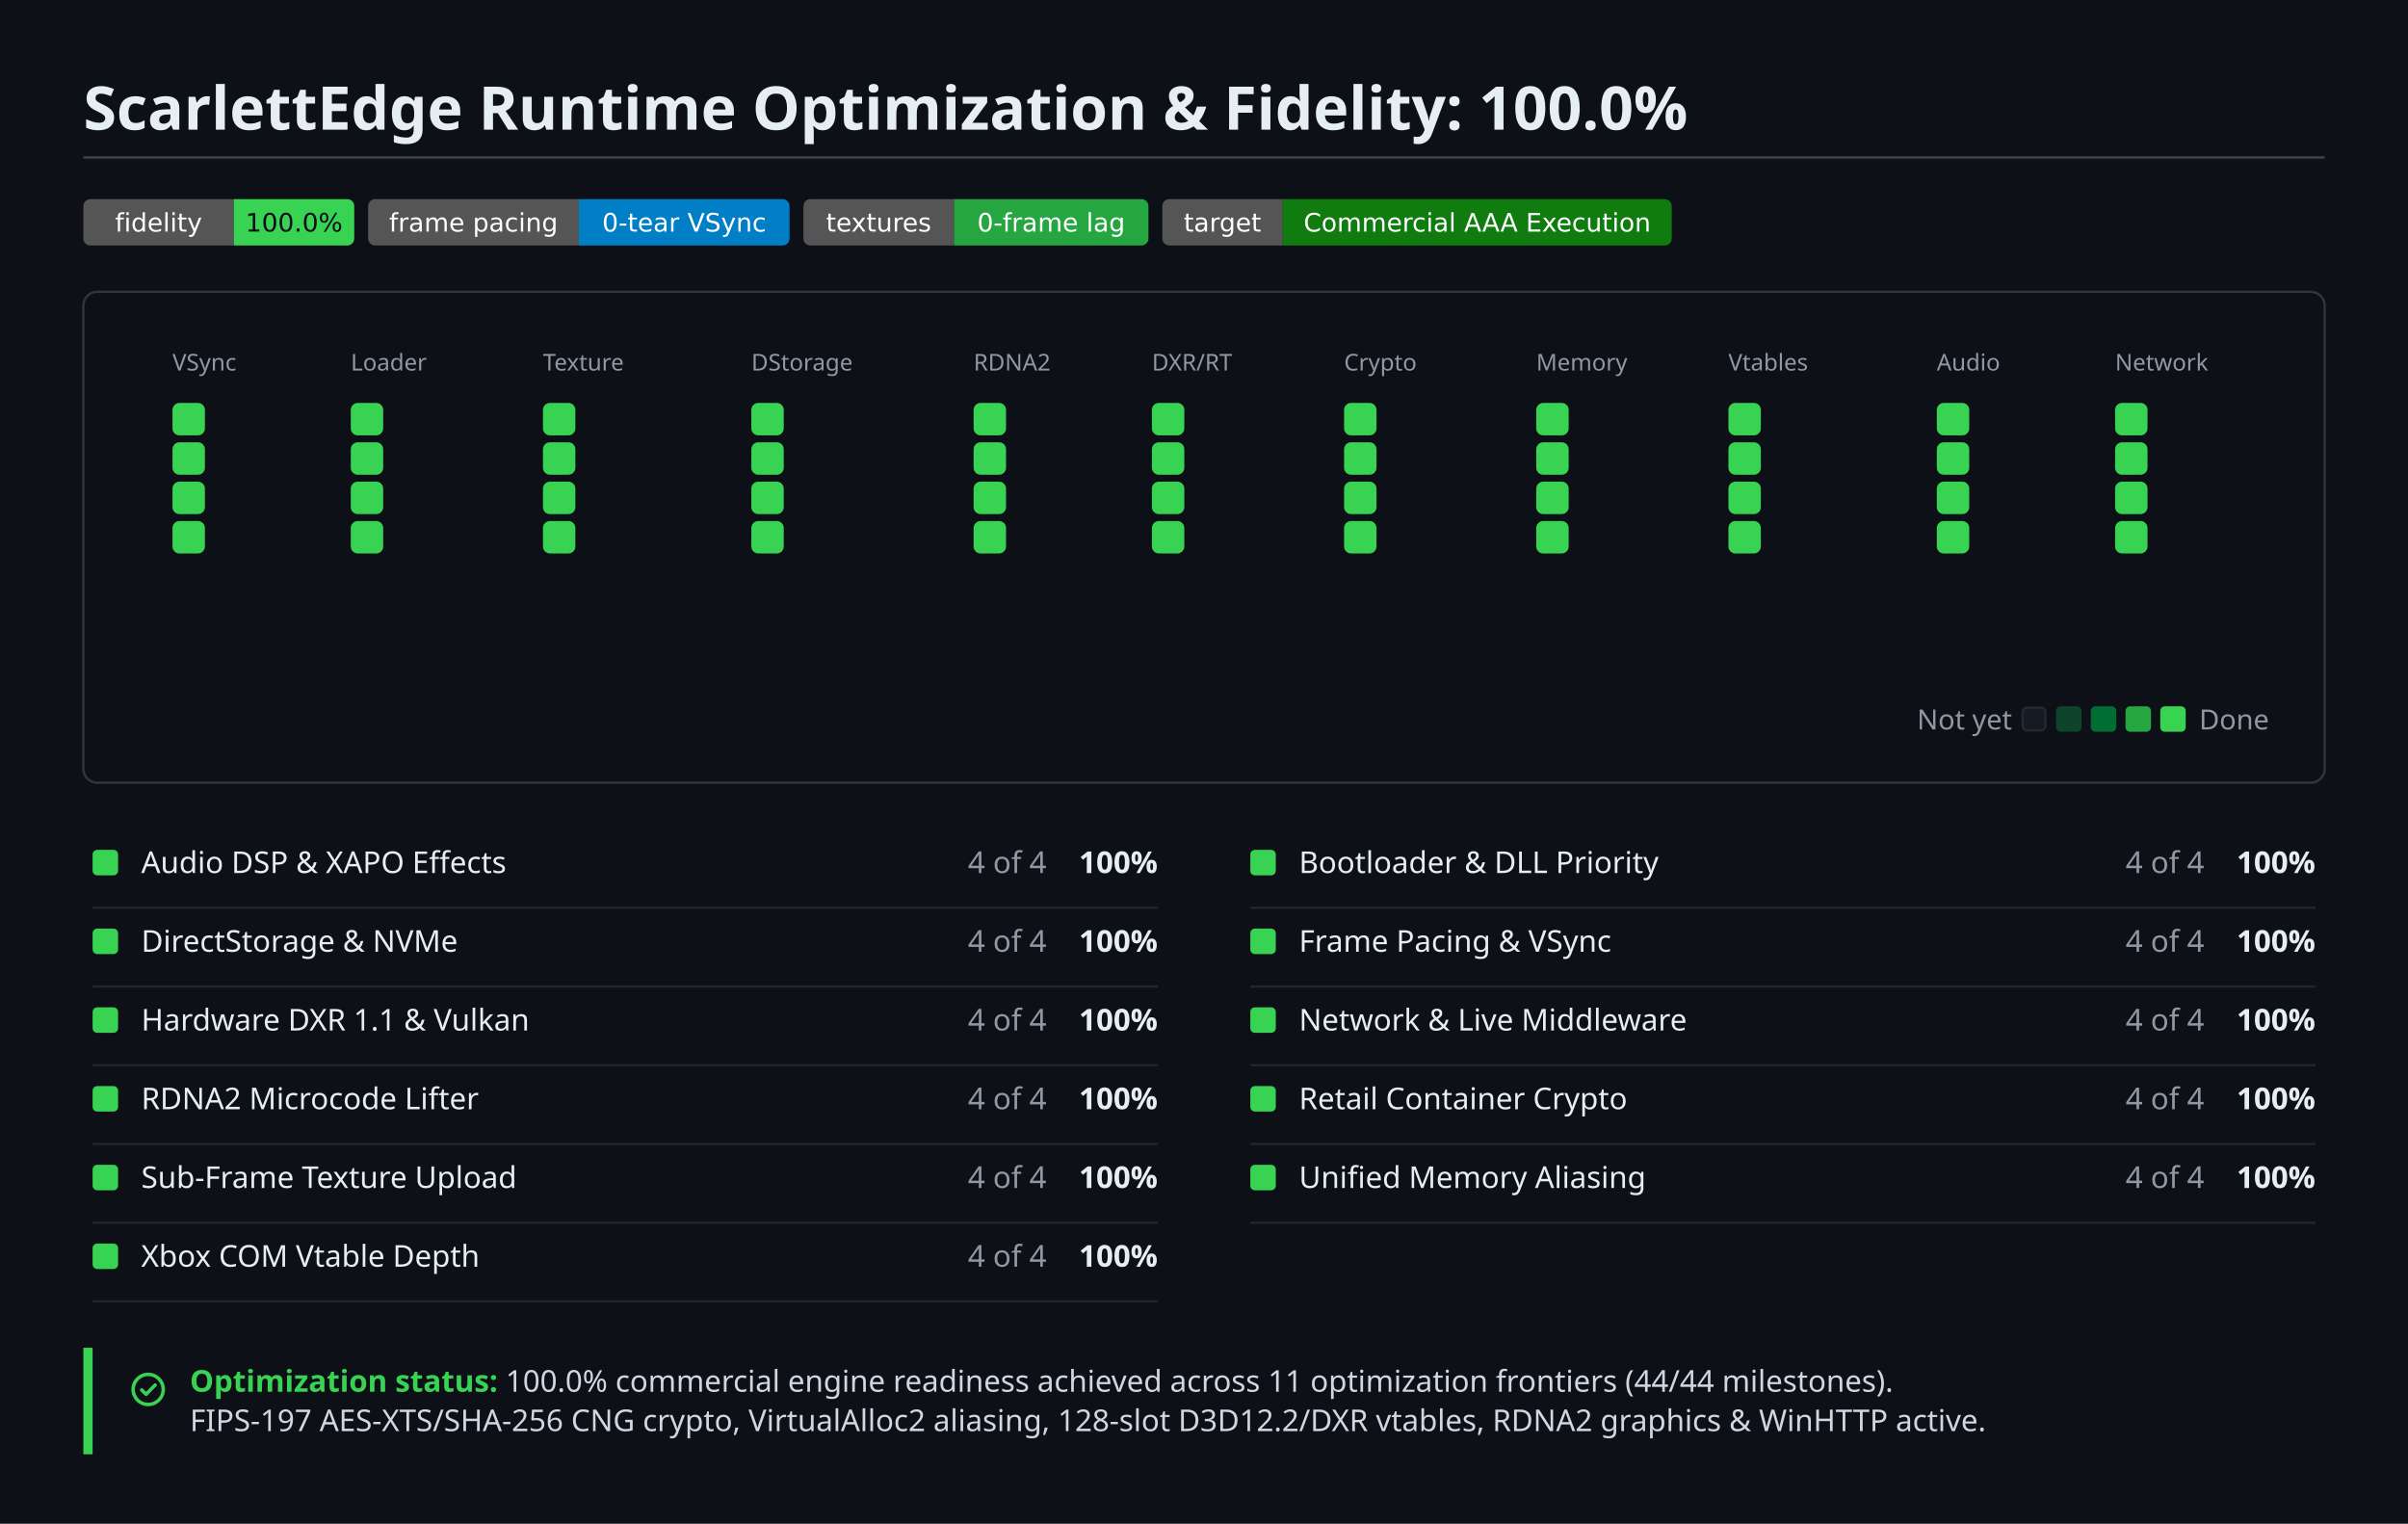
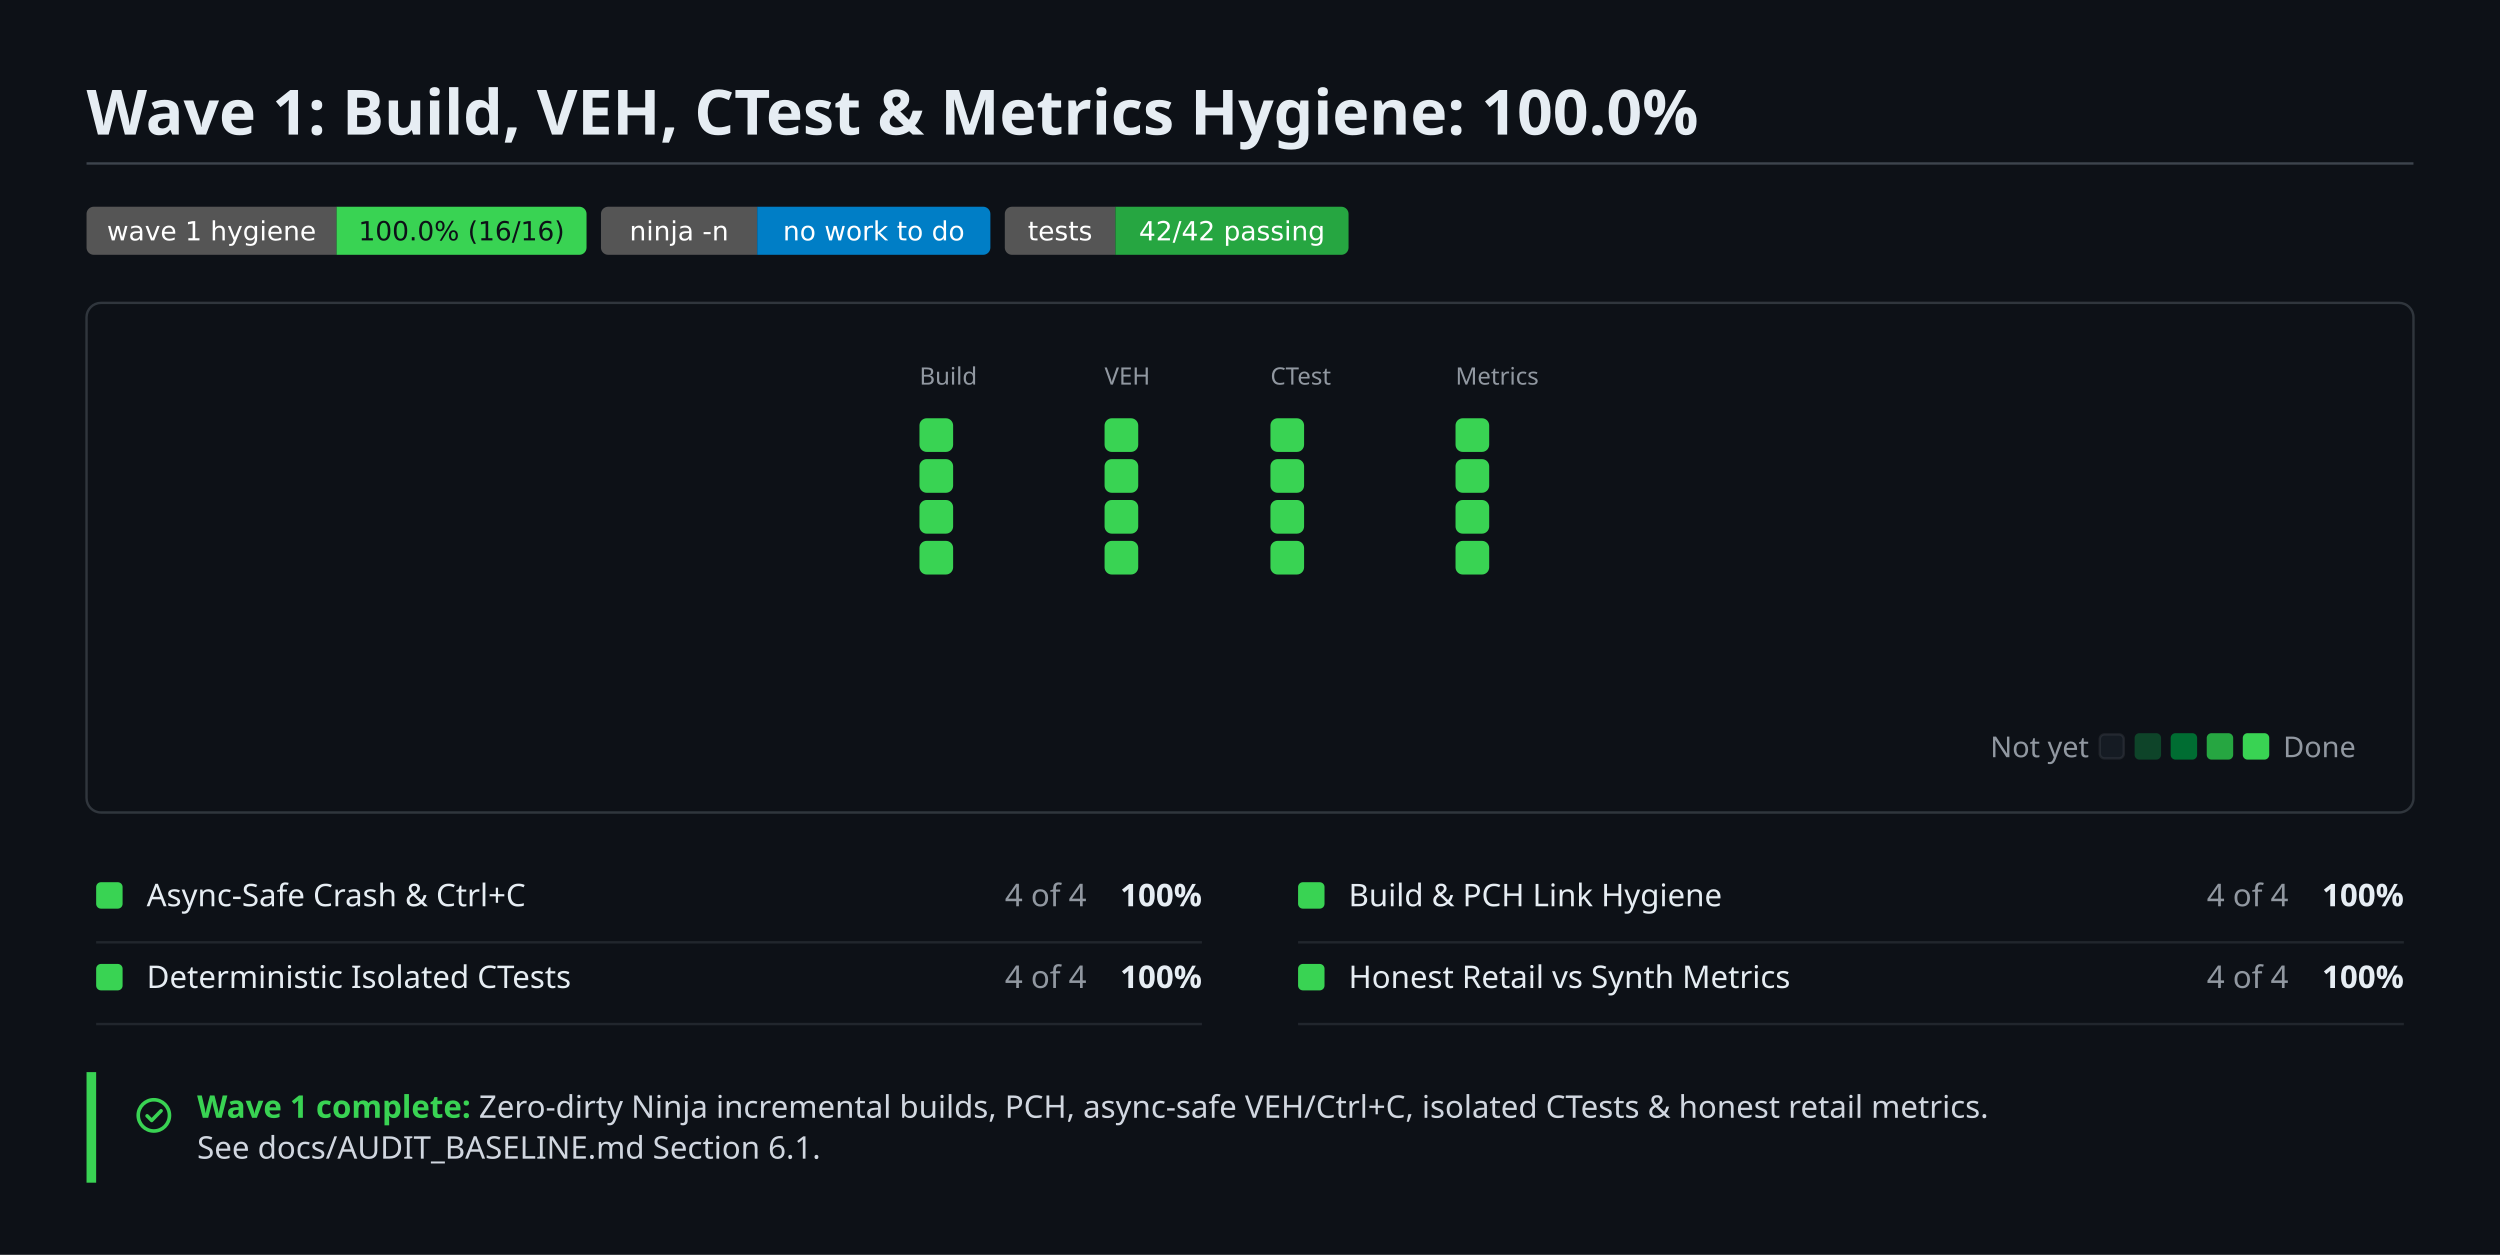
- <svg xmlns="http://www.w3.org/2000/svg" width="1040" height="658" viewBox="0 0 1040 658" role="img" aria-label="ScarlettEdge Runtime Optimization &amp; Fidelity: 100.0%">
+ <svg xmlns="http://www.w3.org/2000/svg" width="1040" height="522" viewBox="0 0 1040 522" role="img" aria-label="Wave 1: Build, VEH, CTest &amp; Metrics Hygiene: 100.0%">
  <style>
    text { font-family: 'Mona Sans', -apple-system, 'Segoe UI', 'Noto Sans', Helvetica, Arial, sans-serif; }
    .h2 { font-size: 26px; font-weight: 600; fill: #e6edf3; }
    .badge-txt { font-family: Verdana, 'DejaVu Sans', Geneva, sans-serif; font-size: 11px; fill: #ffffff; }
    .badge-txt-dark { font-family: Verdana, 'DejaVu Sans', Geneva, sans-serif; font-size: 11px; fill: #0d1117; }
    .g-label { font-size: 10px; fill: #9198a1; }
    .legend-txt { font-size: 12px; fill: #9198a1; }
    .r-name { font-size: 13px; fill: #e6edf3; }
    .r-count { font-size: 13px; fill: #9198a1; font-variant-numeric: tabular-nums; }
    .r-pct { font-size: 13px; font-weight: 600; fill: #e6edf3; font-variant-numeric: tabular-nums; }
    .callout-txt { font-size: 13px; fill: #d1d7e0; }
    .callout-lead { font-size: 13px; font-weight: 600; fill: #39d353; }
  </style>
-   <rect width="1040" height="658" fill="#0d1117" />
-   <text class="h2" x="36" y="56">ScarlettEdge Runtime Optimization &amp; Fidelity: 100.0%</text>
+   <rect width="1040" height="522" fill="#0d1117" />
+   <text class="h2" x="36" y="56">Wave 1: Build, VEH, CTest &amp; Metrics Hygiene: 100.0%</text>
  <line x1="36" y1="68" x2="1004" y2="68" stroke="#3d444d" stroke-width="1" />
  <clipPath id="bclip0">
-     <rect x="36" y="86" width="117" height="20" rx="3" />
+     <rect x="36" y="86" width="208" height="20" rx="3" />
  </clipPath>
  <g clip-path="url(#bclip0)">
-     <rect x="36" y="86" width="65" height="20" fill="#555555" />
-     <rect x="101" y="86" width="52" height="20" fill="#39d353" />
-     <text class="badge-txt" x="68.5" y="100" text-anchor="middle">fidelity</text>
-     <text class="badge-txt-dark" x="127.0" y="100" text-anchor="middle">100.0%</text>
+     <rect x="36" y="86" width="104" height="20" fill="#555555" />
+     <rect x="140" y="86" width="104" height="20" fill="#39d353" />
+     <text class="badge-txt" x="88.0" y="100" text-anchor="middle">wave 1 hygiene</text>
+     <text class="badge-txt-dark" x="192.0" y="100" text-anchor="middle">100.0% (16/16)</text>
  </g>
  <clipPath id="bclip1">
-     <rect x="159" y="86" width="182" height="20" rx="3" />
+     <rect x="250" y="86" width="162" height="20" rx="3" />
  </clipPath>
  <g clip-path="url(#bclip1)">
-     <rect x="159" y="86" width="91" height="20" fill="#555555" />
-     <rect x="250" y="86" width="91" height="20" fill="#007ec6" />
-     <text class="badge-txt" x="204.5" y="100" text-anchor="middle">frame pacing</text>
-     <text class="badge-txt" x="295.5" y="100" text-anchor="middle">0-tear VSync</text>
+     <rect x="250" y="86" width="65" height="20" fill="#555555" />
+     <rect x="315" y="86" width="97" height="20" fill="#007ec6" />
+     <text class="badge-txt" x="282.5" y="100" text-anchor="middle">ninja -n</text>
+     <text class="badge-txt" x="363.5" y="100" text-anchor="middle">no work to do</text>
  </g>
  <clipPath id="bclip2">
-     <rect x="347" y="86" width="149" height="20" rx="3" />
+     <rect x="418" y="86" width="143" height="20" rx="3" />
  </clipPath>
  <g clip-path="url(#bclip2)">
-     <rect x="347" y="86" width="65" height="20" fill="#555555" />
-     <rect x="412" y="86" width="84" height="20" fill="#26a641" />
-     <text class="badge-txt" x="379.5" y="100" text-anchor="middle">textures</text>
-     <text class="badge-txt" x="454.0" y="100" text-anchor="middle">0-frame lag</text>
-   </g>
-   <clipPath id="bclip3">
-     <rect x="502" y="86" width="220" height="20" rx="3" />
-   </clipPath>
-   <g clip-path="url(#bclip3)">
-     <rect x="502" y="86" width="52" height="20" fill="#555555" />
-     <rect x="554" y="86" width="168" height="20" fill="#107c10" />
-     <text class="badge-txt" x="528.0" y="100" text-anchor="middle">target</text>
-     <text class="badge-txt" x="638.0" y="100" text-anchor="middle">Commercial AAA Execution</text>
+     <rect x="418" y="86" width="46" height="20" fill="#555555" />
+     <rect x="464" y="86" width="97" height="20" fill="#26a641" />
+     <text class="badge-txt" x="441.0" y="100" text-anchor="middle">tests</text>
+     <text class="badge-txt" x="512.5" y="100" text-anchor="middle">42/42 passing</text>
  </g>
  <rect x="36" y="126" width="968" height="212" rx="6" fill="#0d1117" stroke="#30363d" stroke-width="1" />
-   <text class="g-label" x="74.5" y="160">VSync</text>
-   <rect x="74.5" y="174.0" width="14" height="14" rx="3" fill="#39d353" />
-   <rect x="74.5" y="191.0" width="14" height="14" rx="3" fill="#39d353" />
-   <rect x="74.5" y="208.0" width="14" height="14" rx="3" fill="#39d353" />
-   <rect x="74.5" y="225.0" width="14" height="14" rx="3" fill="#39d353" />
-   <text class="g-label" x="151.5" y="160">Loader</text>
-   <rect x="151.5" y="174.0" width="14" height="14" rx="3" fill="#39d353" />
-   <rect x="151.5" y="191.0" width="14" height="14" rx="3" fill="#39d353" />
-   <rect x="151.5" y="208.0" width="14" height="14" rx="3" fill="#39d353" />
-   <rect x="151.5" y="225.0" width="14" height="14" rx="3" fill="#39d353" />
-   <text class="g-label" x="234.5" y="160">Texture</text>
-   <rect x="234.5" y="174.0" width="14" height="14" rx="3" fill="#39d353" />
-   <rect x="234.5" y="191.0" width="14" height="14" rx="3" fill="#39d353" />
-   <rect x="234.5" y="208.0" width="14" height="14" rx="3" fill="#39d353" />
-   <rect x="234.5" y="225.0" width="14" height="14" rx="3" fill="#39d353" />
-   <text class="g-label" x="324.5" y="160">DStorage</text>
-   <rect x="324.5" y="174.0" width="14" height="14" rx="3" fill="#39d353" />
-   <rect x="324.5" y="191.0" width="14" height="14" rx="3" fill="#39d353" />
-   <rect x="324.5" y="208.0" width="14" height="14" rx="3" fill="#39d353" />
-   <rect x="324.5" y="225.0" width="14" height="14" rx="3" fill="#39d353" />
-   <text class="g-label" x="420.5" y="160">RDNA2</text>
-   <rect x="420.5" y="174.0" width="14" height="14" rx="3" fill="#39d353" />
-   <rect x="420.5" y="191.0" width="14" height="14" rx="3" fill="#39d353" />
-   <rect x="420.5" y="208.0" width="14" height="14" rx="3" fill="#39d353" />
-   <rect x="420.5" y="225.0" width="14" height="14" rx="3" fill="#39d353" />
-   <text class="g-label" x="497.5" y="160">DXR/RT</text>
-   <rect x="497.5" y="174.0" width="14" height="14" rx="3" fill="#39d353" />
-   <rect x="497.5" y="191.0" width="14" height="14" rx="3" fill="#39d353" />
-   <rect x="497.5" y="208.0" width="14" height="14" rx="3" fill="#39d353" />
-   <rect x="497.5" y="225.0" width="14" height="14" rx="3" fill="#39d353" />
-   <text class="g-label" x="580.5" y="160">Crypto</text>
-   <rect x="580.5" y="174.0" width="14" height="14" rx="3" fill="#39d353" />
-   <rect x="580.5" y="191.0" width="14" height="14" rx="3" fill="#39d353" />
-   <rect x="580.5" y="208.0" width="14" height="14" rx="3" fill="#39d353" />
-   <rect x="580.5" y="225.0" width="14" height="14" rx="3" fill="#39d353" />
-   <text class="g-label" x="663.5" y="160">Memory</text>
-   <rect x="663.5" y="174.0" width="14" height="14" rx="3" fill="#39d353" />
-   <rect x="663.5" y="191.0" width="14" height="14" rx="3" fill="#39d353" />
-   <rect x="663.5" y="208.0" width="14" height="14" rx="3" fill="#39d353" />
-   <rect x="663.5" y="225.0" width="14" height="14" rx="3" fill="#39d353" />
-   <text class="g-label" x="746.5" y="160">Vtables</text>
-   <rect x="746.5" y="174.0" width="14" height="14" rx="3" fill="#39d353" />
-   <rect x="746.5" y="191.0" width="14" height="14" rx="3" fill="#39d353" />
-   <rect x="746.5" y="208.0" width="14" height="14" rx="3" fill="#39d353" />
-   <rect x="746.5" y="225.0" width="14" height="14" rx="3" fill="#39d353" />
-   <text class="g-label" x="836.5" y="160">Audio</text>
-   <rect x="836.5" y="174.0" width="14" height="14" rx="3" fill="#39d353" />
-   <rect x="836.5" y="191.0" width="14" height="14" rx="3" fill="#39d353" />
-   <rect x="836.5" y="208.0" width="14" height="14" rx="3" fill="#39d353" />
-   <rect x="836.5" y="225.0" width="14" height="14" rx="3" fill="#39d353" />
-   <text class="g-label" x="913.5" y="160">Network</text>
-   <rect x="913.5" y="174.0" width="14" height="14" rx="3" fill="#39d353" />
-   <rect x="913.5" y="191.0" width="14" height="14" rx="3" fill="#39d353" />
-   <rect x="913.5" y="208.0" width="14" height="14" rx="3" fill="#39d353" />
-   <rect x="913.5" y="225.0" width="14" height="14" rx="3" fill="#39d353" />
+   <text class="g-label" x="382.5" y="160">Build</text>
+   <rect x="382.5" y="174.0" width="14" height="14" rx="3" fill="#39d353" />
+   <rect x="382.5" y="191.0" width="14" height="14" rx="3" fill="#39d353" />
+   <rect x="382.5" y="208.0" width="14" height="14" rx="3" fill="#39d353" />
+   <rect x="382.5" y="225.0" width="14" height="14" rx="3" fill="#39d353" />
+   <text class="g-label" x="459.5" y="160">VEH</text>
+   <rect x="459.5" y="174.0" width="14" height="14" rx="3" fill="#39d353" />
+   <rect x="459.5" y="191.0" width="14" height="14" rx="3" fill="#39d353" />
+   <rect x="459.5" y="208.0" width="14" height="14" rx="3" fill="#39d353" />
+   <rect x="459.5" y="225.0" width="14" height="14" rx="3" fill="#39d353" />
+   <text class="g-label" x="528.5" y="160">CTest</text>
+   <rect x="528.5" y="174.0" width="14" height="14" rx="3" fill="#39d353" />
+   <rect x="528.5" y="191.0" width="14" height="14" rx="3" fill="#39d353" />
+   <rect x="528.5" y="208.0" width="14" height="14" rx="3" fill="#39d353" />
+   <rect x="528.5" y="225.0" width="14" height="14" rx="3" fill="#39d353" />
+   <text class="g-label" x="605.5" y="160">Metrics</text>
+   <rect x="605.5" y="174.0" width="14" height="14" rx="3" fill="#39d353" />
+   <rect x="605.5" y="191.0" width="14" height="14" rx="3" fill="#39d353" />
+   <rect x="605.5" y="208.0" width="14" height="14" rx="3" fill="#39d353" />
+   <rect x="605.5" y="225.0" width="14" height="14" rx="3" fill="#39d353" />
  <text class="legend-txt" x="980" y="315" text-anchor="end">Done</text>
  <rect x="933.0" y="305.0" width="11" height="11" rx="2" fill="#39d353" />
  <rect x="918.0" y="305.0" width="11" height="11" rx="2" fill="#26a641" />
  <rect x="903.0" y="305.0" width="11" height="11" rx="2" fill="#006d32" />
  <rect x="888.0" y="305.0" width="11" height="11" rx="2" fill="#0e4429" />
  <rect x="873.5" y="305.5" width="10" height="10" rx="2" fill="#151b23" stroke="rgba(240,246,252,0.08)" stroke-width="1" />
  <text class="legend-txt" x="869" y="315" text-anchor="end">Not yet</text>
  <rect x="40.0" y="367.0" width="11" height="11" rx="2" fill="#39d353" />
-   <text class="r-name" x="61.0" y="377">Audio DSP &amp; XAPO Effects</text>
+   <text class="r-name" x="61.0" y="377">Async-Safe Crash &amp; Ctrl+C</text>
  <text class="r-count" x="452.0" y="377" text-anchor="end">4 of 4</text>
  <text class="r-pct" x="500.0" y="377" text-anchor="end">100%</text>
  <line x1="40.0" y1="392" x2="500.0" y2="392" stroke="#21262d" stroke-width="1" />
  <rect x="540.0" y="367.0" width="11" height="11" rx="2" fill="#39d353" />
-   <text class="r-name" x="561.0" y="377">Bootloader &amp; DLL Priority</text>
+   <text class="r-name" x="561.0" y="377">Build &amp; PCH Link Hygiene</text>
  <text class="r-count" x="952.0" y="377" text-anchor="end">4 of 4</text>
  <text class="r-pct" x="1000.0" y="377" text-anchor="end">100%</text>
  <line x1="540.0" y1="392" x2="1000.0" y2="392" stroke="#21262d" stroke-width="1" />
  <rect x="40.0" y="401.0" width="11" height="11" rx="2" fill="#39d353" />
-   <text class="r-name" x="61.0" y="411">DirectStorage &amp; NVMe</text>
+   <text class="r-name" x="61.0" y="411">Deterministic Isolated CTests</text>
  <text class="r-count" x="452.0" y="411" text-anchor="end">4 of 4</text>
  <text class="r-pct" x="500.0" y="411" text-anchor="end">100%</text>
  <line x1="40.0" y1="426" x2="500.0" y2="426" stroke="#21262d" stroke-width="1" />
  <rect x="540.0" y="401.0" width="11" height="11" rx="2" fill="#39d353" />
-   <text class="r-name" x="561.0" y="411">Frame Pacing &amp; VSync</text>
+   <text class="r-name" x="561.0" y="411">Honest Retail vs Synth Metrics</text>
  <text class="r-count" x="952.0" y="411" text-anchor="end">4 of 4</text>
  <text class="r-pct" x="1000.0" y="411" text-anchor="end">100%</text>
  <line x1="540.0" y1="426" x2="1000.0" y2="426" stroke="#21262d" stroke-width="1" />
-   <rect x="40.0" y="435.0" width="11" height="11" rx="2" fill="#39d353" />
-   <text class="r-name" x="61.0" y="445">Hardware DXR 1.1 &amp; Vulkan</text>
-   <text class="r-count" x="452.0" y="445" text-anchor="end">4 of 4</text>
-   <text class="r-pct" x="500.0" y="445" text-anchor="end">100%</text>
-   <line x1="40.0" y1="460" x2="500.0" y2="460" stroke="#21262d" stroke-width="1" />
-   <rect x="540.0" y="435.0" width="11" height="11" rx="2" fill="#39d353" />
-   <text class="r-name" x="561.0" y="445">Network &amp; Live Middleware</text>
-   <text class="r-count" x="952.0" y="445" text-anchor="end">4 of 4</text>
-   <text class="r-pct" x="1000.0" y="445" text-anchor="end">100%</text>
-   <line x1="540.0" y1="460" x2="1000.0" y2="460" stroke="#21262d" stroke-width="1" />
-   <rect x="40.0" y="469.0" width="11" height="11" rx="2" fill="#39d353" />
-   <text class="r-name" x="61.0" y="479">RDNA2 Microcode Lifter</text>
-   <text class="r-count" x="452.0" y="479" text-anchor="end">4 of 4</text>
-   <text class="r-pct" x="500.0" y="479" text-anchor="end">100%</text>
-   <line x1="40.0" y1="494" x2="500.0" y2="494" stroke="#21262d" stroke-width="1" />
-   <rect x="540.0" y="469.0" width="11" height="11" rx="2" fill="#39d353" />
-   <text class="r-name" x="561.0" y="479">Retail Container Crypto</text>
-   <text class="r-count" x="952.0" y="479" text-anchor="end">4 of 4</text>
-   <text class="r-pct" x="1000.0" y="479" text-anchor="end">100%</text>
-   <line x1="540.0" y1="494" x2="1000.0" y2="494" stroke="#21262d" stroke-width="1" />
-   <rect x="40.0" y="503.0" width="11" height="11" rx="2" fill="#39d353" />
-   <text class="r-name" x="61.0" y="513">Sub-Frame Texture Upload</text>
-   <text class="r-count" x="452.0" y="513" text-anchor="end">4 of 4</text>
-   <text class="r-pct" x="500.0" y="513" text-anchor="end">100%</text>
-   <line x1="40.0" y1="528" x2="500.0" y2="528" stroke="#21262d" stroke-width="1" />
-   <rect x="540.0" y="503.0" width="11" height="11" rx="2" fill="#39d353" />
-   <text class="r-name" x="561.0" y="513">Unified Memory Aliasing</text>
-   <text class="r-count" x="952.0" y="513" text-anchor="end">4 of 4</text>
-   <text class="r-pct" x="1000.0" y="513" text-anchor="end">100%</text>
-   <line x1="540.0" y1="528" x2="1000.0" y2="528" stroke="#21262d" stroke-width="1" />
-   <rect x="40.0" y="537.0" width="11" height="11" rx="2" fill="#39d353" />
-   <text class="r-name" x="61.0" y="547">Xbox COM Vtable Depth</text>
-   <text class="r-count" x="452.0" y="547" text-anchor="end">4 of 4</text>
-   <text class="r-pct" x="500.0" y="547" text-anchor="end">100%</text>
-   <line x1="40.0" y1="562" x2="500.0" y2="562" stroke="#21262d" stroke-width="1" />
-   <rect x="36" y="582" width="4" height="46" fill="#39d353" />
-   <g transform="translate(56,592)">
+   <rect x="36" y="446" width="4" height="46" fill="#39d353" />
+   <g transform="translate(56,456)">
    <circle cx="8" cy="8" r="6.5" fill="none" stroke="#39d353" stroke-width="1.5" />
    <path d="M5.2 8.2 7.1 10.1 11 6.1" fill="none" stroke="#39d353" stroke-width="1.5" stroke-linecap="round" stroke-linejoin="round" />
  </g>
-   <text class="callout-txt" x="82" y="601">
-     <tspan class="callout-lead">Optimization status:</tspan> 100.0% commercial engine readiness achieved across 11 optimization frontiers (44/44 milestones).</text>
-   <text class="callout-txt" x="82" y="618">FIPS-197 AES-XTS/SHA-256 CNG crypto, VirtualAlloc2 aliasing, 128-slot D3D12.2/DXR vtables, RDNA2 graphics &amp; WinHTTP active.</text>
+   <text class="callout-txt" x="82" y="465">
+     <tspan class="callout-lead">Wave 1 complete:</tspan> Zero-dirty Ninja incremental builds, PCH, async-safe VEH/Ctrl+C, isolated CTests &amp; honest retail metrics.</text>
+   <text class="callout-txt" x="82" y="482">See docs/AUDIT_BASELINE.md Section 6.1.</text>
</svg>
